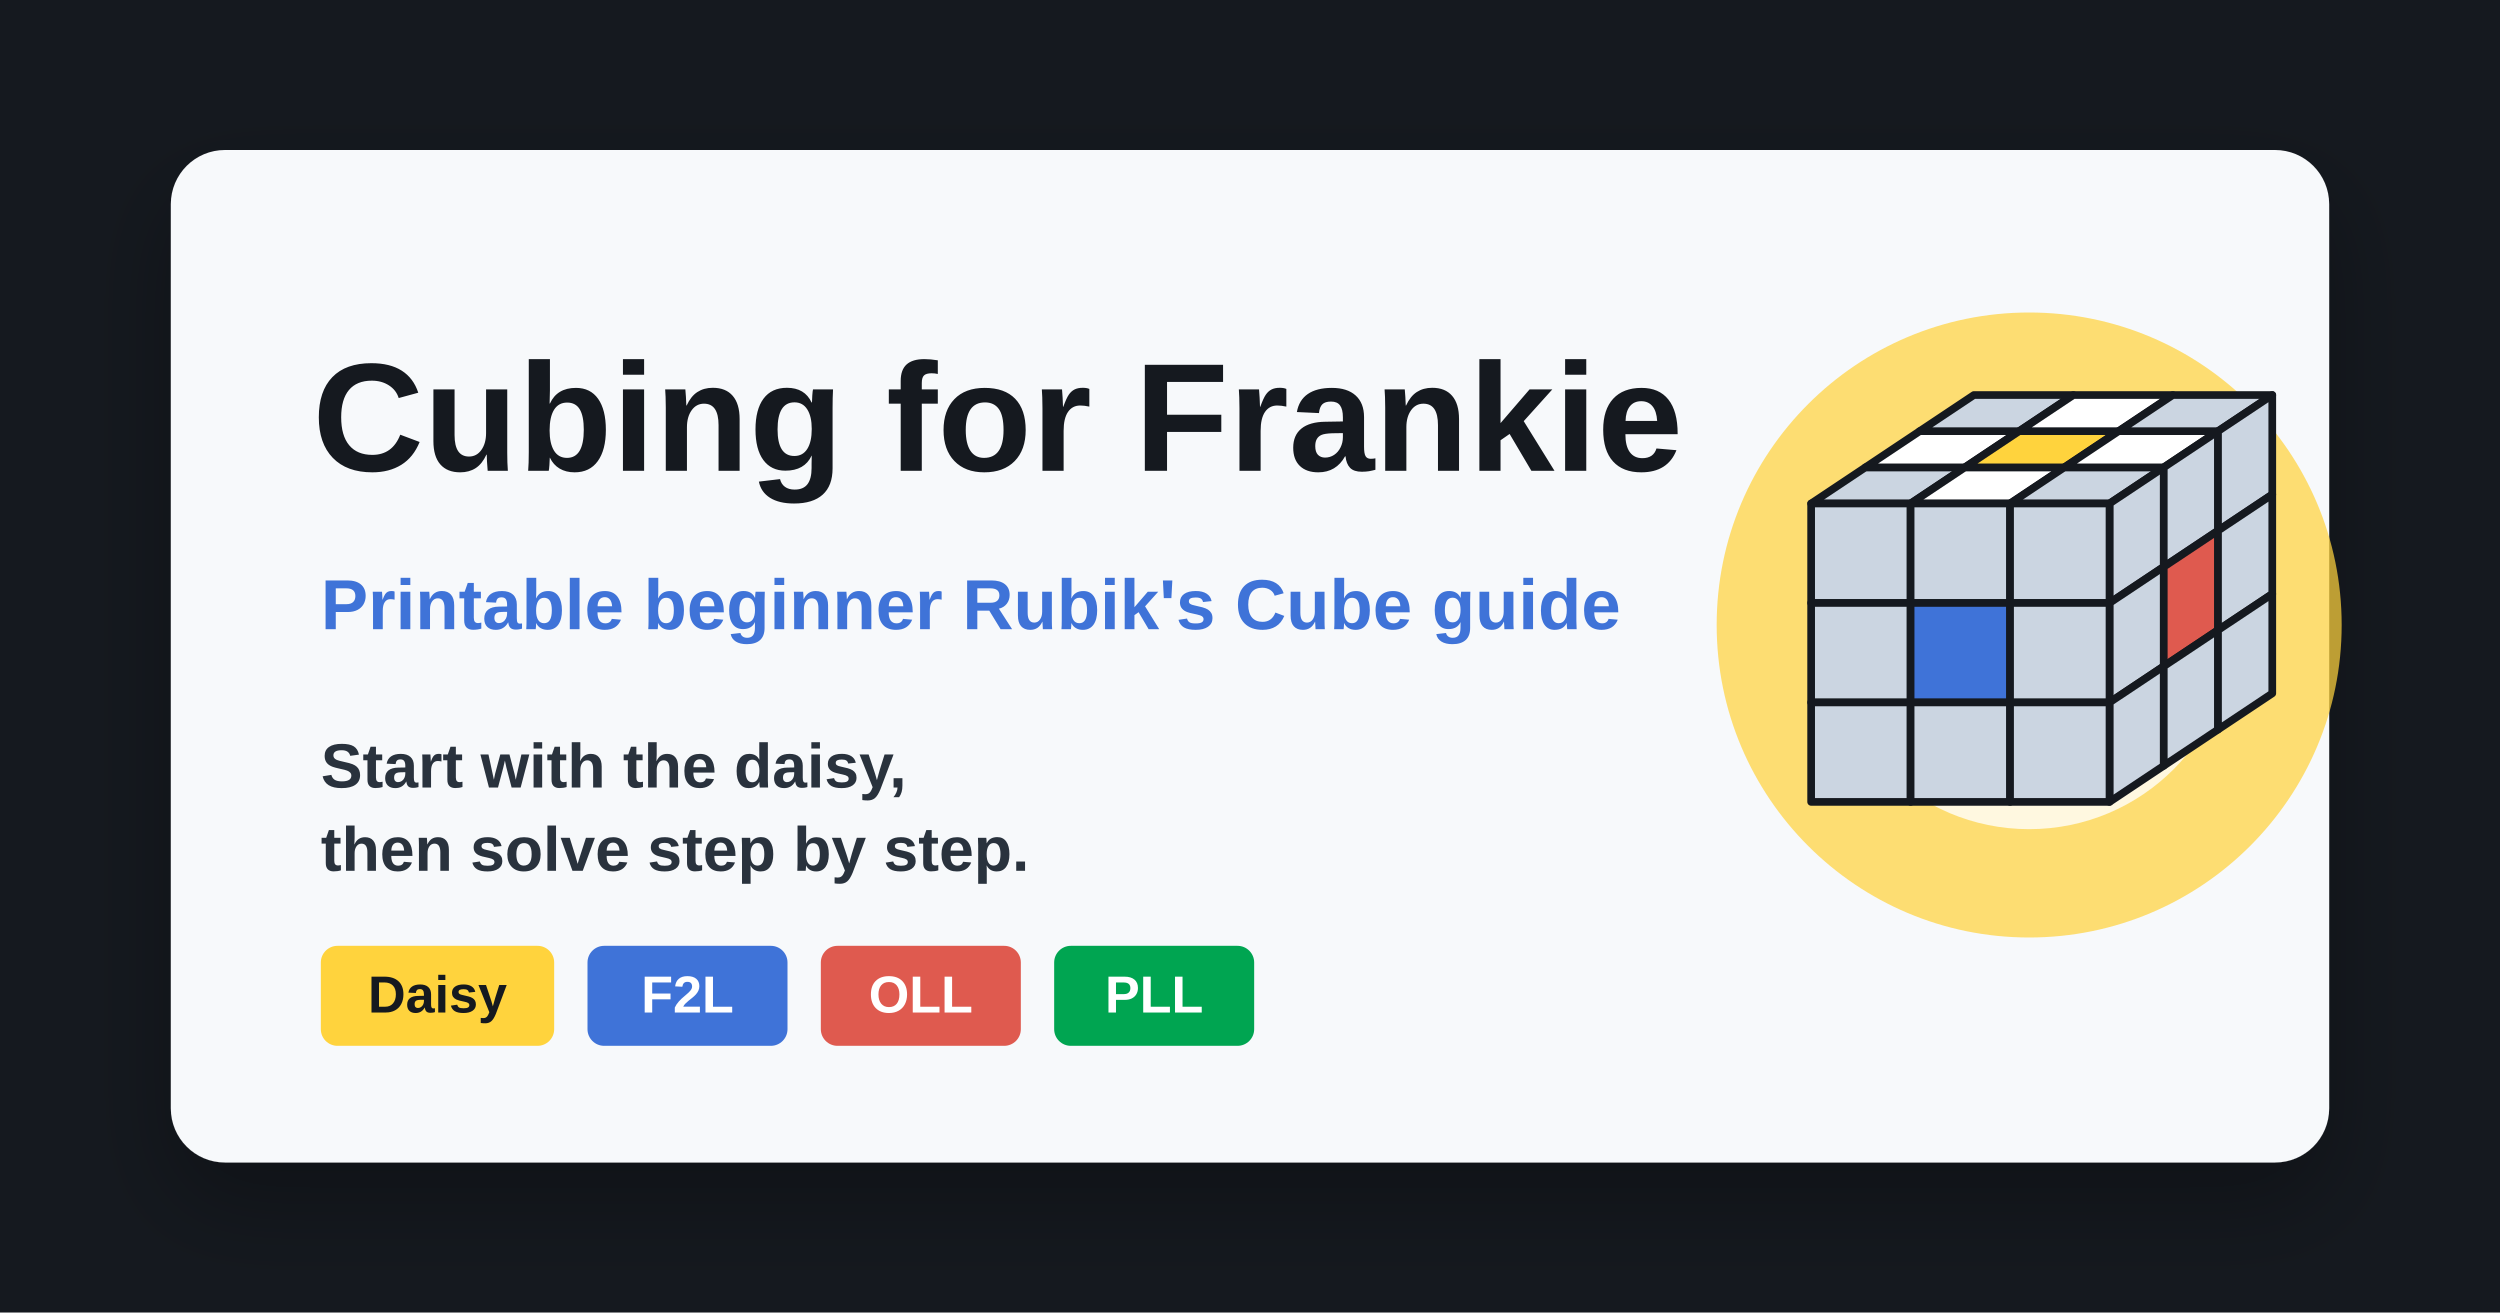
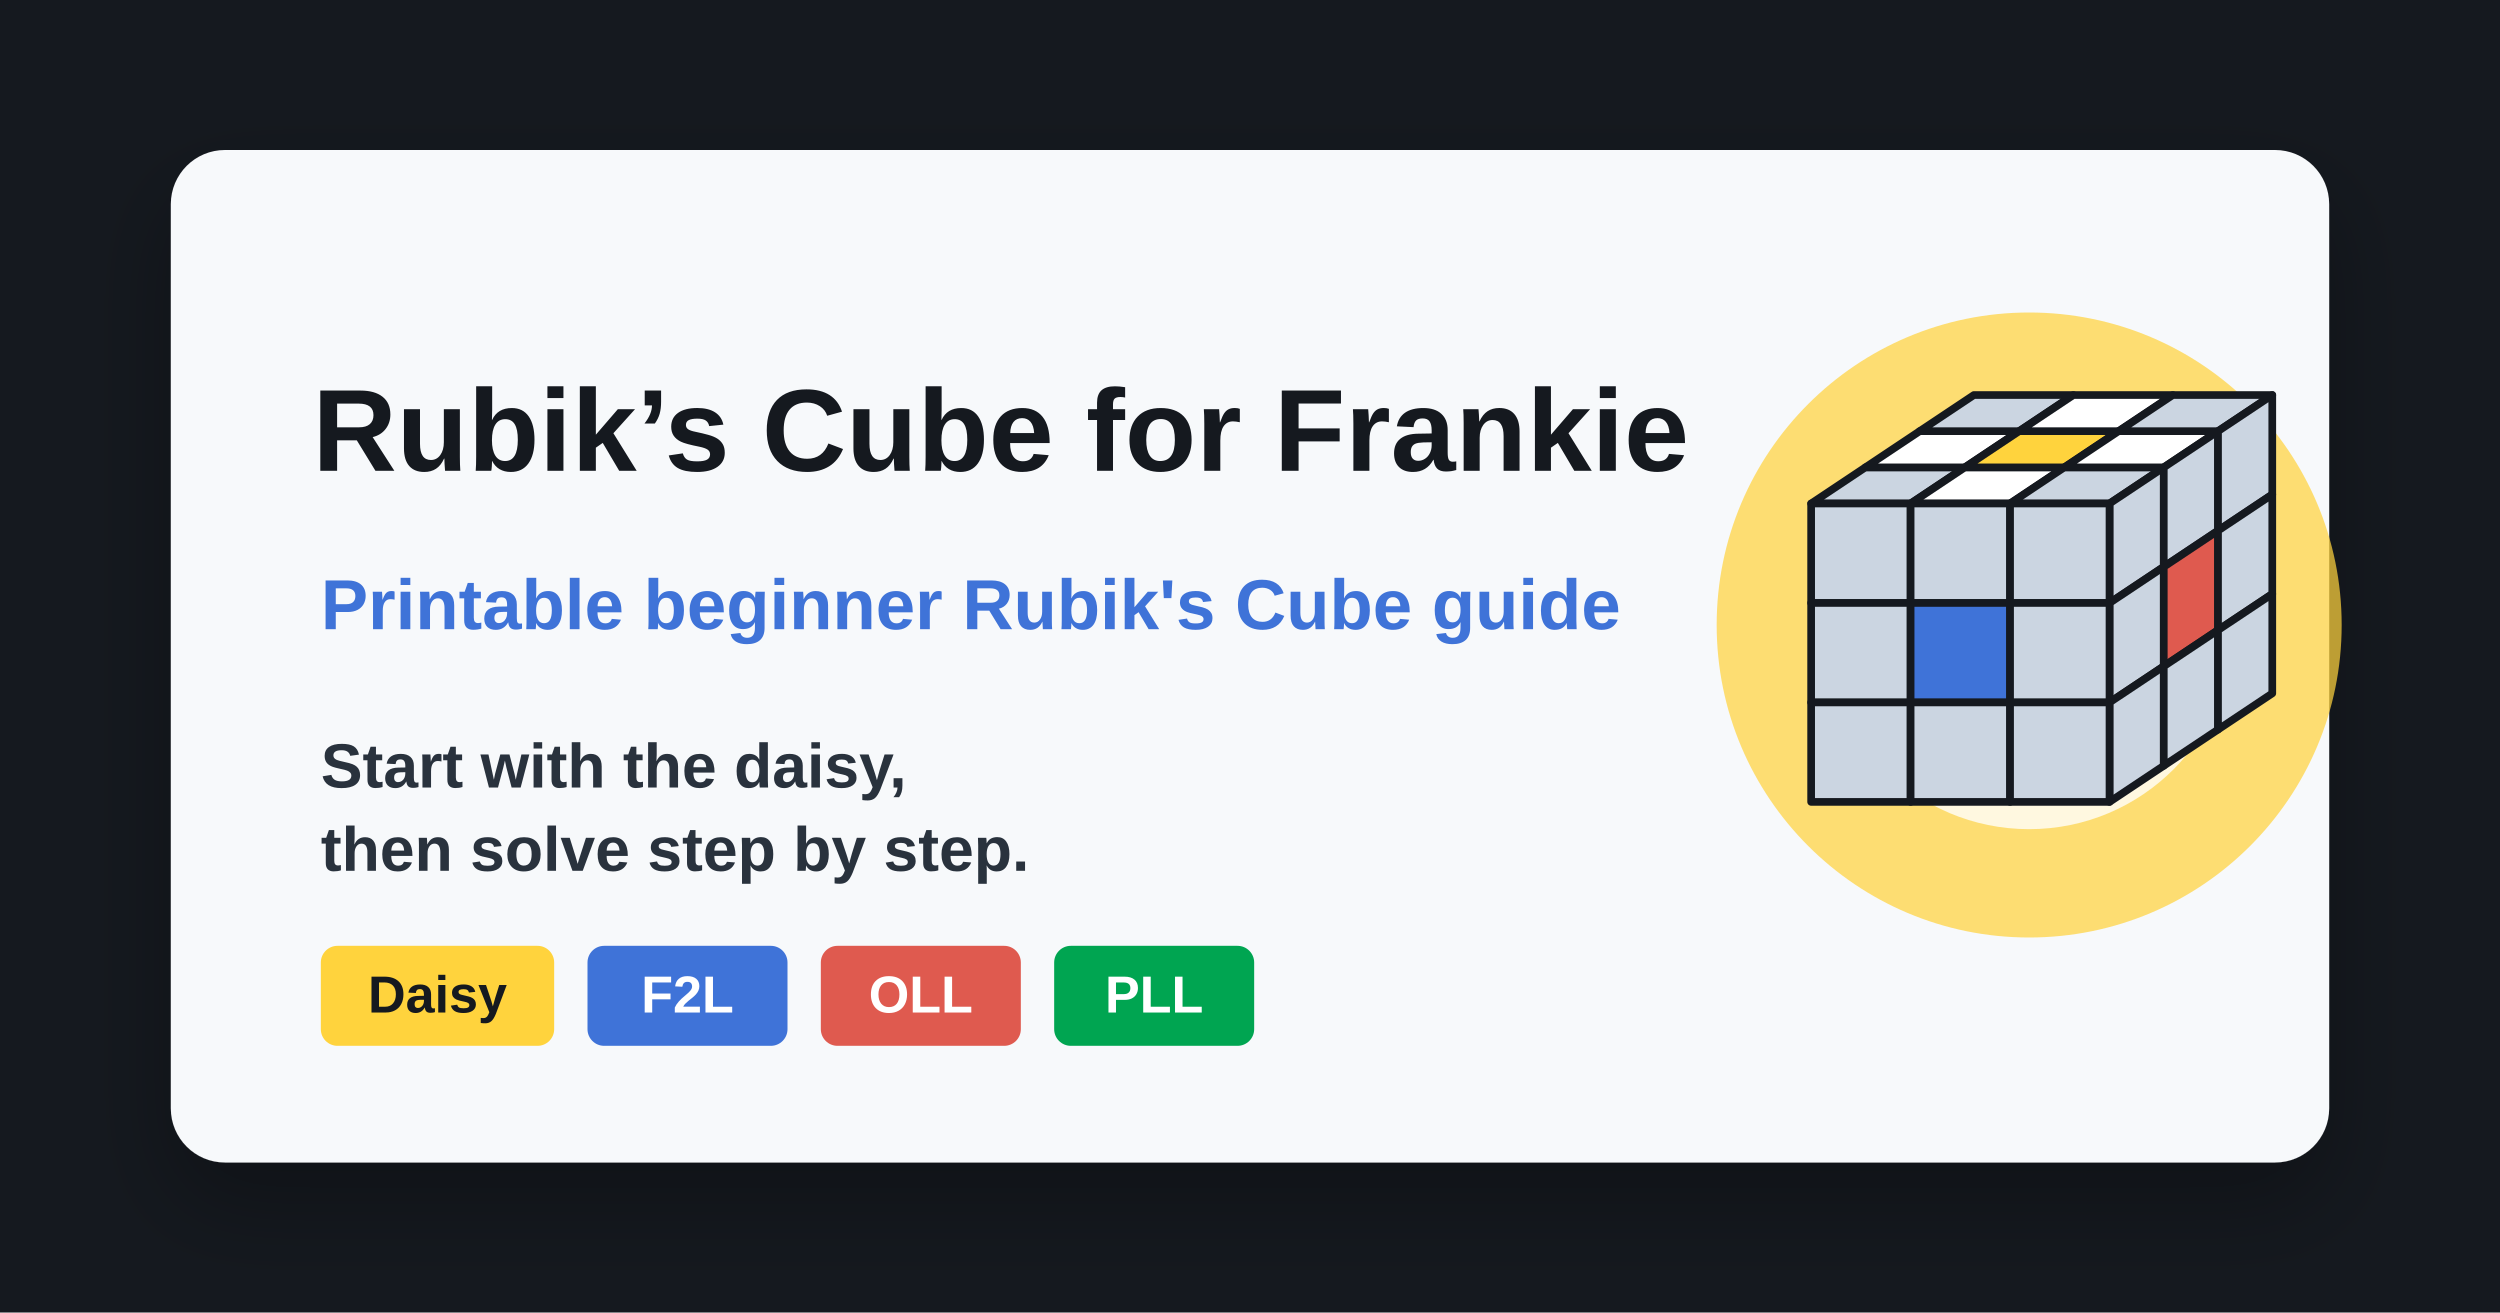
- <svg xmlns="http://www.w3.org/2000/svg" viewBox="0 0 1200 630" role="img" aria-label="Cubing for Frankie daisy guide">
+ <svg xmlns="http://www.w3.org/2000/svg" viewBox="0 0 1200 630" role="img" aria-label="Rubik’s Cube for Frankie daisy guide">
  <defs>
    <filter id="shadow" x="-18%" y="-18%" width="136%" height="136%">
      <feDropShadow dx="0" dy="20" stdDeviation="22" flood-color="#000000" flood-opacity="0.28" />
    </filter>
  </defs>
  <rect width="1200" height="630" fill="#15191f" />
  <rect x="82" y="72" width="1036" height="486" rx="26" fill="#f7f9fb" filter="url(#shadow)" />
  <circle cx="974" cy="300" r="150" fill="#ffd33d" opacity="0.72" />
  <circle cx="974" cy="300" r="98" fill="#ffffff" opacity="0.78" />
  <g transform="translate(750 118) scale(2.17)">
    <path d="M55 123h66l36-24V33H91L55 57z" fill="#000" opacity="0.04" />
    <polygon points="55.00,57.00 67.00,49.00 89.00,49.00 77.00,57.00" fill="#cbd5e1" stroke="#15191f" stroke-width="1.7" stroke-linejoin="round" />
    <polygon points="67.00,49.00 79.00,41.00 101.00,41.00 89.00,49.00" fill="#ffffff" stroke="#15191f" stroke-width="1.7" stroke-linejoin="round" />
    <polygon points="79.00,41.00 91.00,33.00 113.00,33.00 101.00,41.00" fill="#cbd5e1" stroke="#15191f" stroke-width="1.7" stroke-linejoin="round" />
    <polygon points="77.00,57.00 89.00,49.00 111.00,49.00 99.00,57.00" fill="#ffffff" stroke="#15191f" stroke-width="1.7" stroke-linejoin="round" />
    <polygon points="89.00,49.00 101.00,41.00 123.00,41.00 111.00,49.00" fill="#ffd33d" stroke="#15191f" stroke-width="1.7" stroke-linejoin="round" />
    <polygon points="101.00,41.00 113.00,33.00 135.00,33.00 123.00,41.00" fill="#ffffff" stroke="#15191f" stroke-width="1.7" stroke-linejoin="round" />
    <polygon points="99.00,57.00 111.00,49.00 133.00,49.00 121.00,57.00" fill="#cbd5e1" stroke="#15191f" stroke-width="1.7" stroke-linejoin="round" />
    <polygon points="111.00,49.00 123.00,41.00 145.00,41.00 133.00,49.00" fill="#ffffff" stroke="#15191f" stroke-width="1.7" stroke-linejoin="round" />
    <polygon points="123.00,41.00 135.00,33.00 157.00,33.00 145.00,41.00" fill="#cbd5e1" stroke="#15191f" stroke-width="1.7" stroke-linejoin="round" />
    <g stroke="#15191f" stroke-width="1.7" stroke-linejoin="round">
      <polygon points="121.00,57.00 133.00,49.00 133.00,71.00 121.00,79.00" fill="#cbd5e1" />
      <polygon points="133.00,49.00 145.00,41.00 145.00,63.00 133.00,71.00" fill="#cbd5e1" />
      <polygon points="145.00,41.00 157.00,33.00 157.00,55.00 145.00,63.00" fill="#cbd5e1" />
      <polygon points="121.00,79.00 133.00,71.00 133.00,93.00 121.00,101.00" fill="#cbd5e1" />
      <polygon points="133.00,71.00 145.00,63.00 145.00,85.00 133.00,93.00" fill="#df5a4f" />
      <polygon points="145.00,63.00 157.00,55.00 157.00,77.00 145.00,85.00" fill="#cbd5e1" />
      <polygon points="121.00,101.00 133.00,93.00 133.00,115.00 121.00,123.00" fill="#cbd5e1" />
      <polygon points="133.00,93.00 145.00,85.00 145.00,107.00 133.00,115.00" fill="#cbd5e1" />
      <polygon points="145.00,85.00 157.00,77.00 157.00,99.00 145.00,107.00" fill="#cbd5e1" />
      <polygon points="55.00,57.00 77.00,57.00 77.00,79.00 55.00,79.00" fill="#cbd5e1" />
      <polygon points="77.00,57.00 99.00,57.00 99.00,79.00 77.00,79.00" fill="#cbd5e1" />
      <polygon points="99.00,57.00 121.00,57.00 121.00,79.00 99.00,79.00" fill="#cbd5e1" />
      <polygon points="55.00,79.00 77.00,79.00 77.00,101.00 55.00,101.00" fill="#cbd5e1" />
      <polygon points="77.00,79.00 99.00,79.00 99.00,101.00 77.00,101.00" fill="#3f73d8" />
      <polygon points="99.00,79.00 121.00,79.00 121.00,101.00 99.00,101.00" fill="#cbd5e1" />
      <polygon points="55.00,101.00 77.00,101.00 77.00,123.00 55.00,123.00" fill="#cbd5e1" />
      <polygon points="77.00,101.00 99.00,101.00 99.00,123.00 77.00,123.00" fill="#cbd5e1" />
      <polygon points="99.00,101.00 121.00,101.00 121.00,123.00 99.00,123.00" fill="#cbd5e1" />
    </g>
  </g>
  <g font-family="Avenir, Trebuchet MS, Arial, sans-serif" fill="#15191f">
-     <text x="150" y="226" font-size="74" font-weight="800">
-       Cubing for Frankie
+     <text x="150" y="226" font-size="56" font-weight="800">
+       Rubik’s Cube for Frankie
    </text>
    <text x="154" y="302" font-size="34" font-weight="700" fill="#3f73d8">
      Printable beginner Rubik's Cube guide
    </text>
    <text x="154" y="378" font-size="30" font-weight="700" fill="#29323d">
      Start with the daisy,
    </text>
    <text x="154" y="418" font-size="30" font-weight="700" fill="#29323d">
      then solve step by step.
    </text>
  </g>
  <g transform="translate(154 454)" font-family="Avenir, Trebuchet MS, Arial, sans-serif" font-size="25" font-weight="800">
    <rect width="112" height="48" rx="8" fill="#ffd33d" />
    <rect x="128" width="96" height="48" rx="8" fill="#3f73d8" />
    <rect x="240" width="96" height="48" rx="8" fill="#df5a4f" />
    <rect x="352" width="96" height="48" rx="8" fill="#00a551" />
    <text x="56" y="32" text-anchor="middle" fill="#15191f">Daisy</text>
    <text x="176" y="32" text-anchor="middle" fill="#ffffff">F2L</text>
    <text x="288" y="32" text-anchor="middle" fill="#ffffff">OLL</text>
    <text x="400" y="32" text-anchor="middle" fill="#ffffff">PLL</text>
  </g>
</svg>
